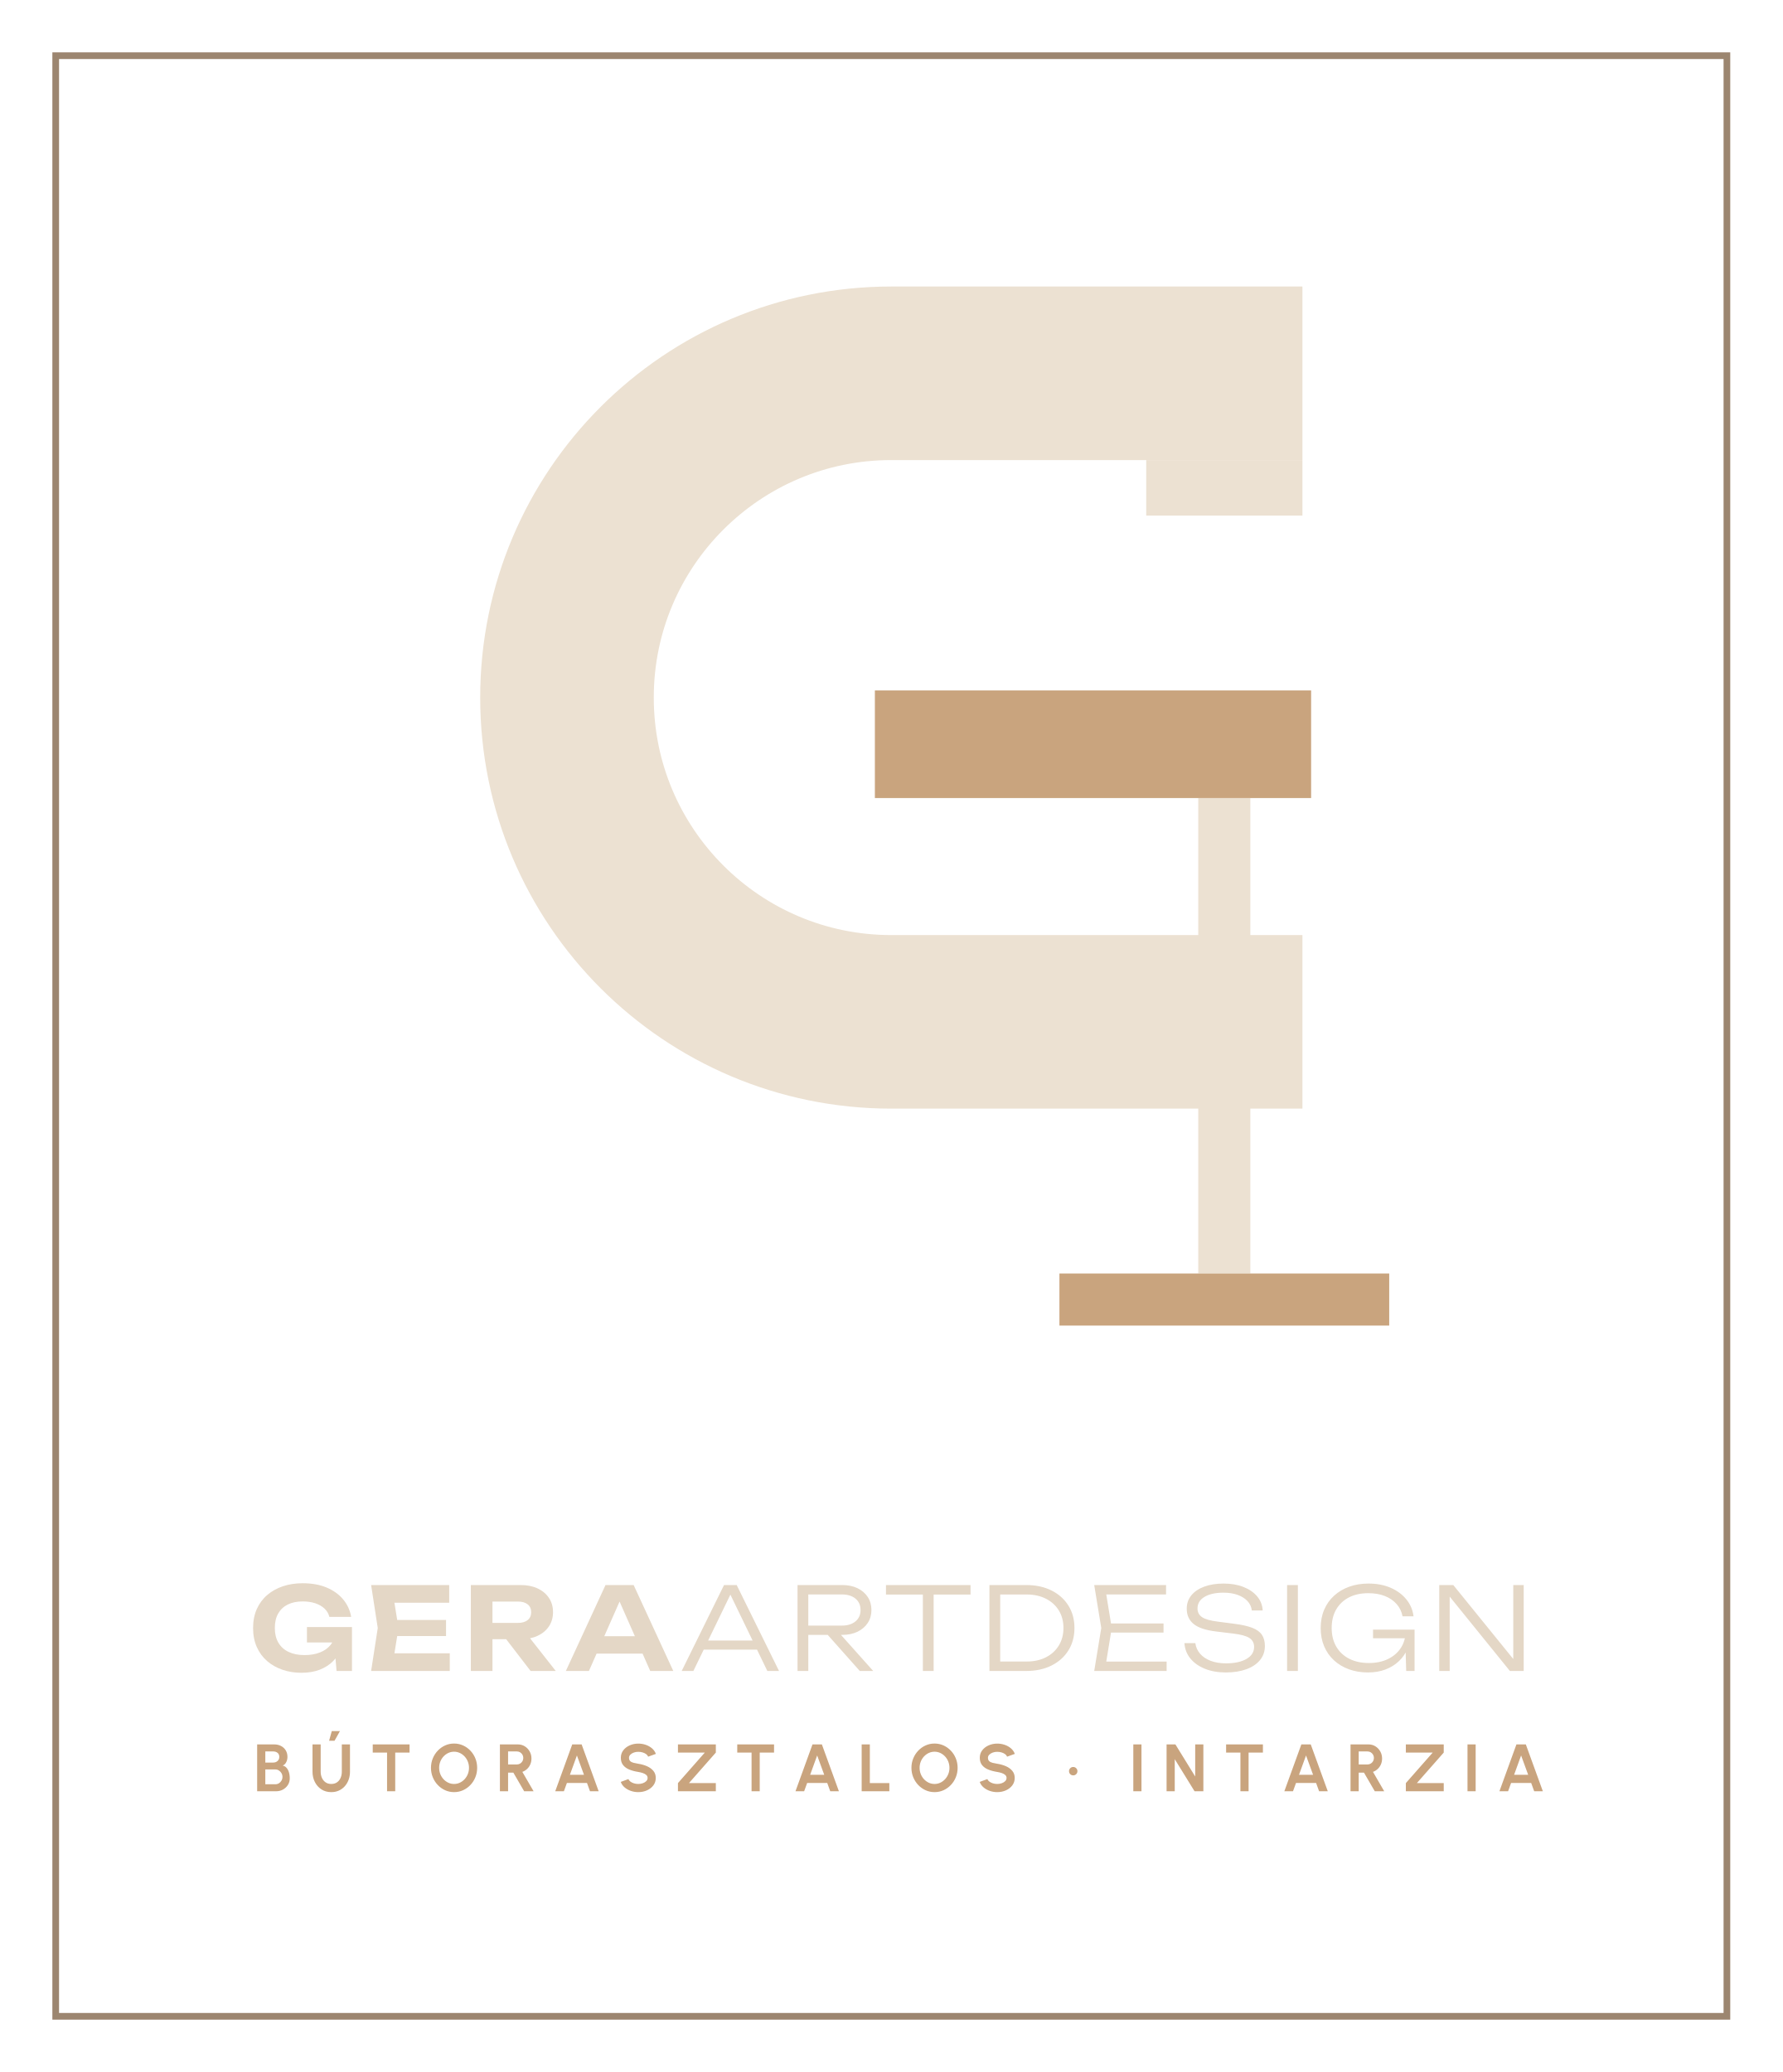
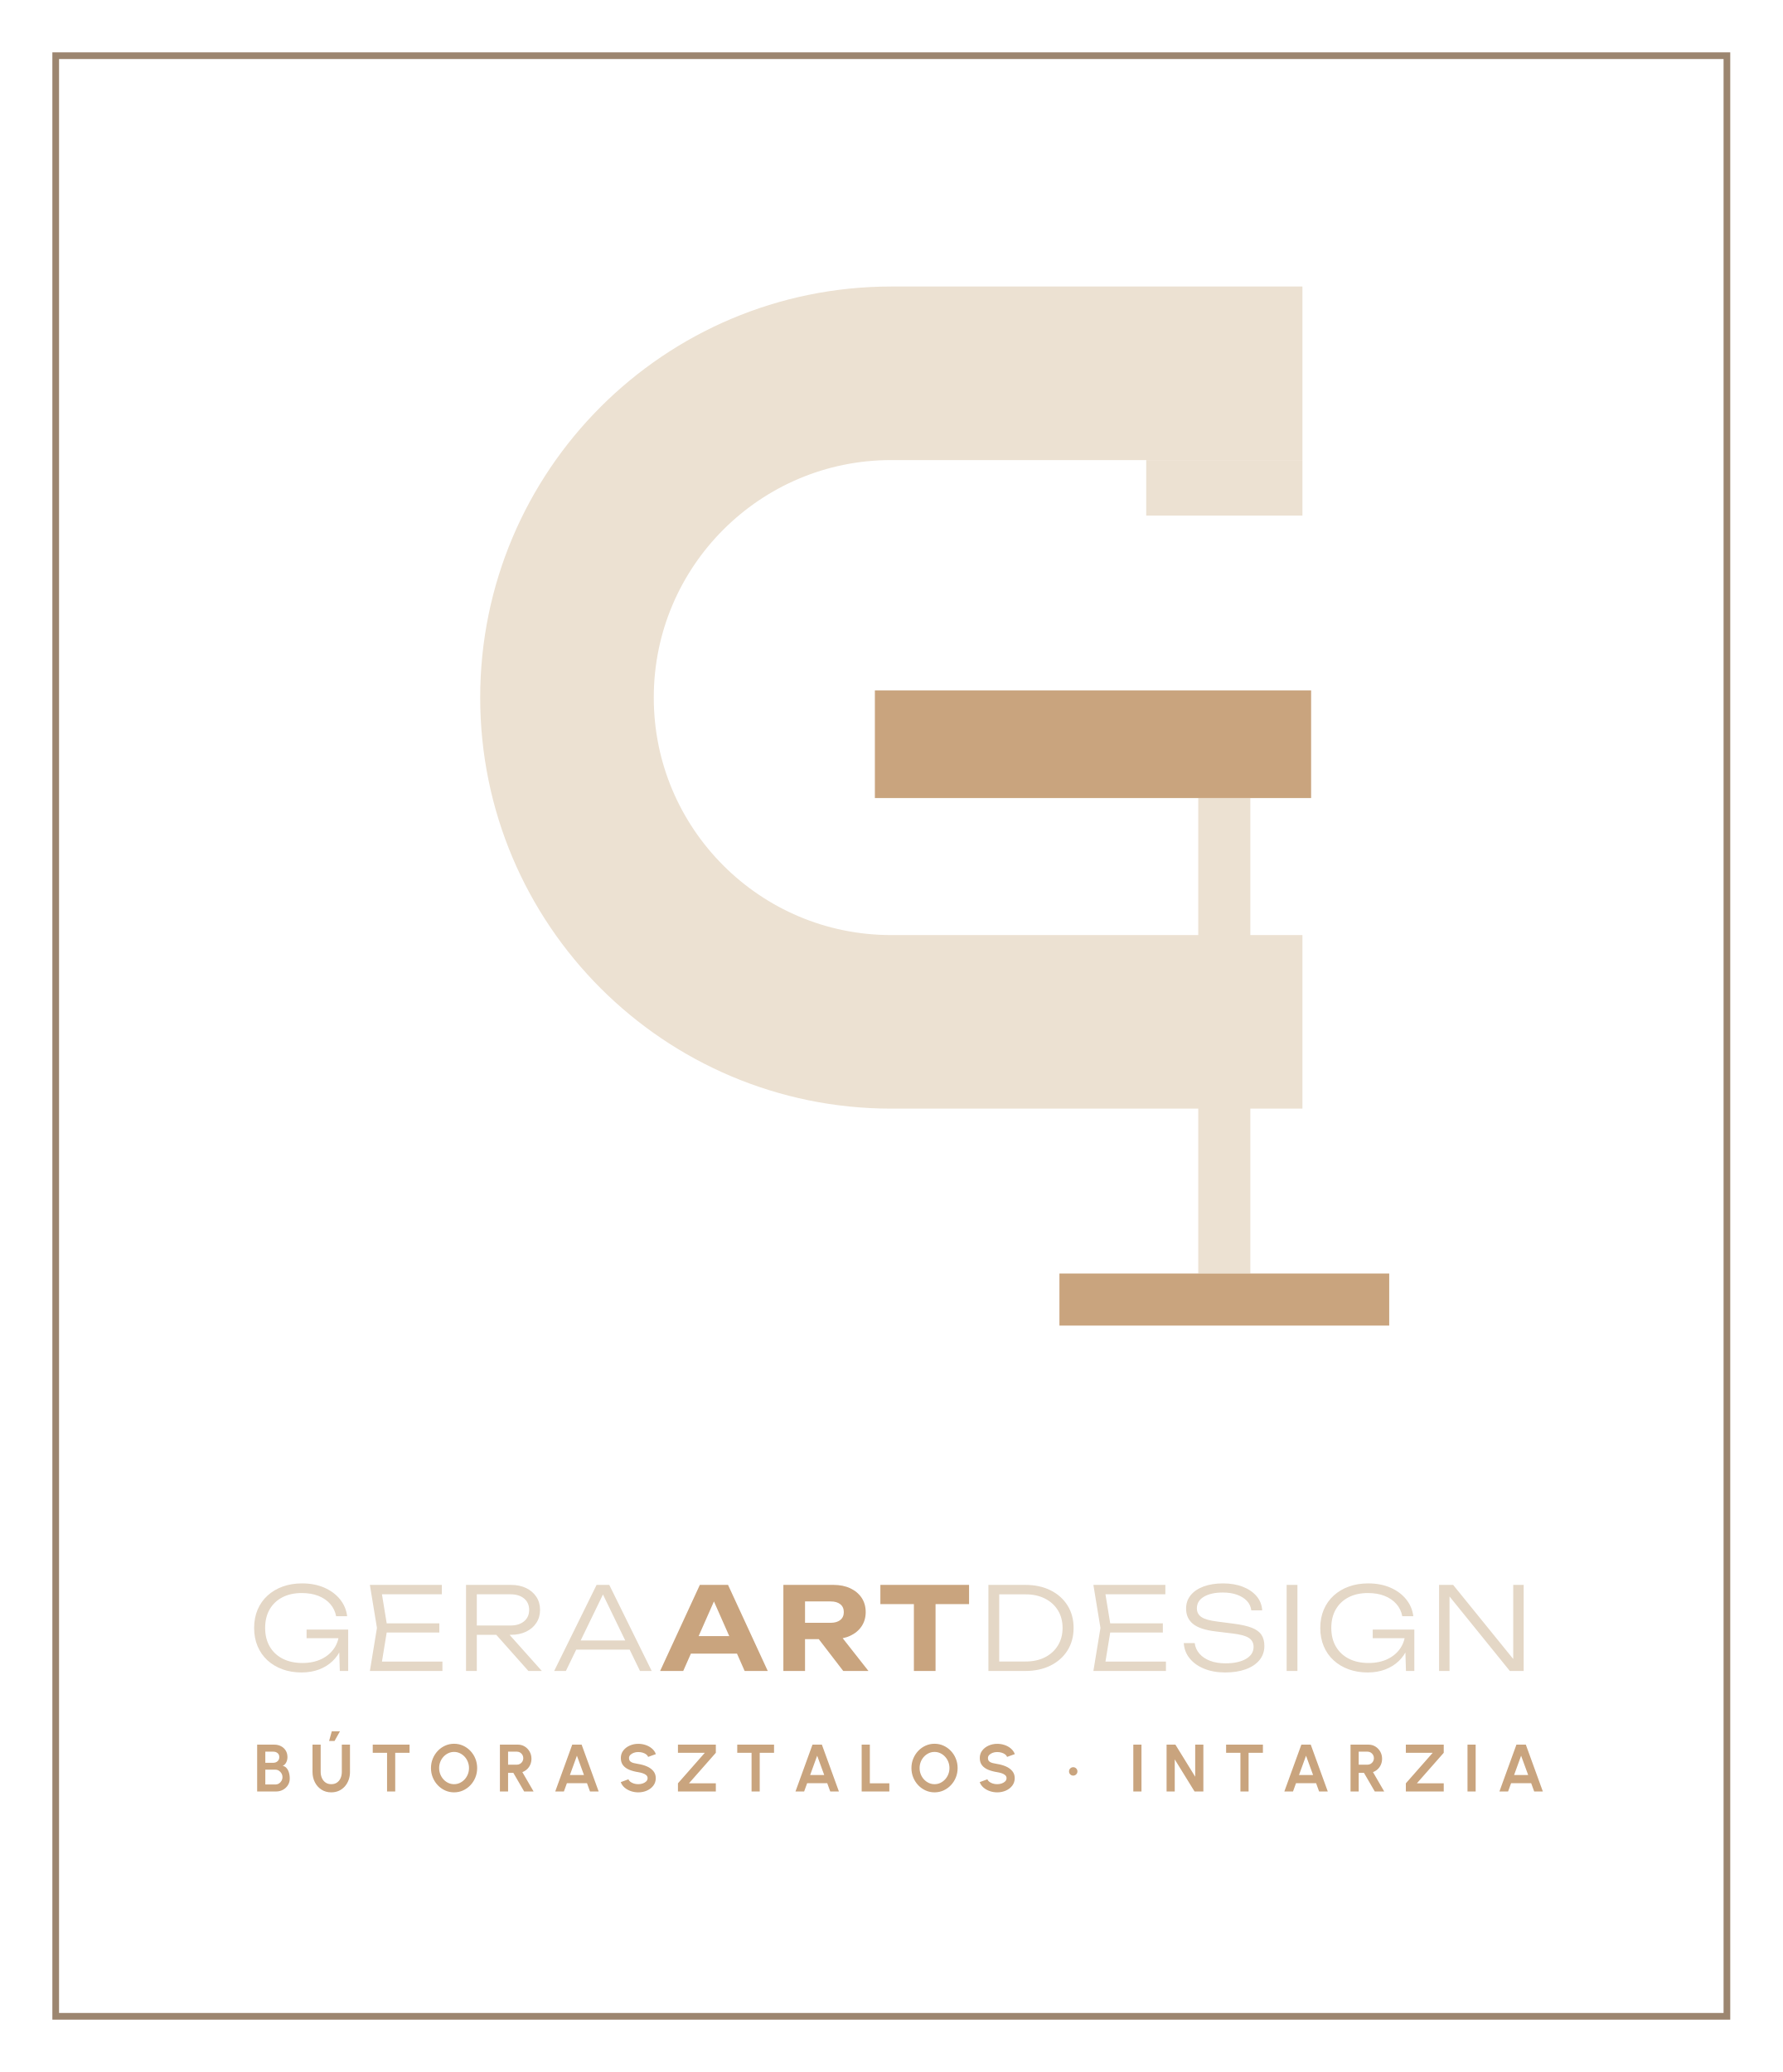
<svg xmlns="http://www.w3.org/2000/svg" viewBox="0 0 320 372" width="320" height="372">
  <rect x="10" y="10" width="300" height="352" fill="none" stroke="#9C8670" stroke-width="1.2" />
  <path d="M233.8 67.02H160A58.22 58.22 0 0 0 160 183.46H233.8" fill="none" stroke="#ECE1D2" stroke-width="31.16" />
  <rect x="205.76" y="82.6" width="28.04" height="9.97" fill="#ECE1D2" />
  <rect x="215.1" y="143.28" width="9.35" height="85.36" fill="#ECE1D2" />
  <rect x="157.05" y="123.96" width="78.31" height="19.32" fill="#C9A47E" />
  <rect x="190.18" y="228.64" width="59.2" height="9.35" fill="#C9A47E" />
-   <path d="M61.837 293.314Q61.789 294.716 61.277 295.981Q60.765 297.246 59.801 298.227Q58.837 299.207 57.415 299.766Q55.992 300.325 54.108 300.325Q52.296 300.325 50.719 299.788Q49.142 299.251 47.952 298.222Q46.762 297.193 46.097 295.698Q45.431 294.203 45.431 292.287Q45.431 290.371 46.102 288.877Q46.774 287.382 47.983 286.353Q49.192 285.323 50.804 284.786Q52.415 284.25 54.317 284.25Q56.821 284.25 58.655 285.03Q60.49 285.811 61.612 287.166Q62.735 288.521 63.037 290.286H59.124Q58.916 289.427 58.258 288.806Q57.6 288.184 56.604 287.849Q55.607 287.515 54.324 287.515Q52.792 287.515 51.673 288.063Q50.555 288.611 49.945 289.671Q49.335 290.731 49.335 292.287Q49.335 293.852 49.984 294.942Q50.633 296.033 51.831 296.591Q53.028 297.149 54.659 297.149Q56.238 297.149 57.438 296.676Q58.638 296.202 59.35 295.315Q60.062 294.427 60.161 293.189ZM55.101 294.884V292.114H63.183V300.0H60.418L59.885 293.826L60.652 294.884ZM80.069 290.841V293.733H68.912V290.841ZM71.535 292.287 70.509 298.659 68.89 296.822H80.74V300.0H66.622L67.81 292.287L66.622 284.574H80.637V287.752H68.89L70.509 285.915ZM87.21 291.369H92.993Q94.091 291.369 94.721 290.863Q95.351 290.357 95.351 289.454Q95.351 288.54 94.721 288.04Q94.091 287.539 92.993 287.539H86.662L88.403 285.629V300.0H84.522V284.574H93.498Q95.225 284.574 96.523 285.188Q97.821 285.802 98.547 286.892Q99.273 287.981 99.273 289.454Q99.273 290.886 98.547 291.98Q97.821 293.074 96.523 293.683Q95.225 294.293 93.498 294.293H87.21ZM89.699 292.781H94.09L99.765 300.0H95.248ZM105.811 296.888V293.758H116.468V296.888ZM113.746 284.574 120.863 300.0H116.723L110.627 286.195H111.815L105.719 300.0H101.578L108.696 284.574Z" fill="#E4D7C6" />
-   <path d="M125.601 296.174V294.539H136.461V296.174ZM132.244 284.574 139.844 300.0H137.746L130.599 285.233H131.627L124.47 300.0H122.372L129.972 284.574ZM144.513 291.855H151.125Q152.657 291.855 153.568 291.099Q154.478 290.344 154.478 289.058Q154.478 287.762 153.568 287.012Q152.657 286.261 151.125 286.261H144.235L145.099 285.243V300.0H143.166V284.574H151.197Q152.76 284.574 153.933 285.14Q155.105 285.706 155.768 286.713Q156.432 287.721 156.432 289.058Q156.432 290.374 155.768 291.382Q155.105 292.39 153.933 292.956Q152.76 293.521 151.197 293.521H144.513ZM147.927 292.781H150.302L156.75 300.0H154.344ZM165.666 285.51H167.6V300.0H165.666ZM159.044 284.574H174.222V286.282H159.044ZM184.218 284.574Q186.799 284.574 188.748 285.546Q190.697 286.518 191.787 288.256Q192.877 289.994 192.877 292.287Q192.877 294.58 191.787 296.318Q190.697 298.056 188.748 299.028Q186.799 300.0 184.218 300.0H177.616V284.574ZM179.549 299.486 178.326 298.303H184.311Q186.275 298.303 187.761 297.542Q189.247 296.781 190.075 295.424Q190.902 294.066 190.902 292.287Q190.902 290.488 190.075 289.14Q189.247 287.793 187.761 287.032Q186.275 286.271 184.311 286.271H178.326L179.549 285.089ZM208.868 291.465V293.11H198.348V291.465ZM199.572 292.287 198.389 299.537 197.371 298.313H209.423V300.0H196.425L197.69 292.287L196.425 284.574H209.321V286.261H197.371L198.389 285.048ZM212.622 295.002H214.576Q214.72 296.092 215.439 296.915Q216.159 297.738 217.347 298.185Q218.535 298.632 220.077 298.632Q222.391 298.632 223.759 297.84Q225.127 297.049 225.127 295.681Q225.127 294.632 224.278 294.077Q223.43 293.521 221.301 293.274L218.329 292.915Q215.501 292.575 214.267 291.562Q213.033 290.549 213.033 288.822Q213.033 287.433 213.861 286.42Q214.689 285.407 216.18 284.857Q217.671 284.307 219.656 284.307Q221.661 284.307 223.209 284.914Q224.756 285.521 225.672 286.605Q226.587 287.69 226.669 289.14H224.715Q224.602 288.163 223.939 287.454Q223.276 286.744 222.175 286.343Q221.075 285.942 219.615 285.942Q217.496 285.942 216.231 286.693Q214.966 287.444 214.966 288.77Q214.966 289.799 215.799 290.349Q216.632 290.899 218.627 291.146L221.558 291.526Q223.584 291.783 224.792 292.251Q226.001 292.719 226.53 293.511Q227.06 294.303 227.06 295.516Q227.06 296.977 226.186 298.046Q225.312 299.116 223.733 299.691Q222.155 300.267 220.046 300.267Q217.928 300.267 216.288 299.604Q214.648 298.941 213.681 297.753Q212.714 296.565 212.622 295.002ZM231.05 284.574H232.983V300.0H231.05ZM253.222 293.274Q253.211 294.745 252.666 296.015Q252.121 297.285 251.119 298.241Q250.116 299.198 248.712 299.733Q247.309 300.267 245.56 300.267Q243.709 300.267 242.156 299.702Q240.604 299.136 239.462 298.087Q238.321 297.038 237.698 295.568Q237.076 294.097 237.076 292.287Q237.076 290.477 237.704 289.007Q238.331 287.536 239.483 286.487Q240.634 285.438 242.203 284.873Q243.771 284.307 245.653 284.307Q247.915 284.307 249.658 285.073Q251.401 285.839 252.471 287.166Q253.54 288.493 253.746 290.189H251.772Q251.535 288.935 250.718 287.999Q249.9 287.063 248.609 286.549Q247.319 286.035 245.612 286.035Q243.617 286.035 242.146 286.796Q240.676 287.557 239.863 288.955Q239.051 290.354 239.051 292.287Q239.051 294.21 239.873 295.624Q240.696 297.038 242.198 297.804Q243.699 298.571 245.725 298.571Q247.699 298.571 249.17 297.851Q250.64 297.131 251.463 295.871Q252.286 294.611 252.317 292.987ZM246.476 294.128V292.585H253.931V300.0H252.43L252.234 293.46L252.779 294.128ZM272.606 299.033 271.65 299.095V284.574H273.522V300.0H271.043L259.289 285.479L260.235 285.418V300.0H258.363V284.574H260.883Z" fill="#E4D7C6" />
-   <path d="M46.163 321.596V313.185H49.227Q49.89 313.185 50.429 313.458Q50.968 313.731 51.285 314.238Q51.601 314.745 51.601 315.439Q51.601 315.745 51.51 316.057Q51.419 316.368 51.232 316.617Q51.045 316.866 50.751 316.985Q51.143 317.081 51.39 317.336Q51.637 317.591 51.774 317.928Q51.911 318.265 51.963 318.618Q52.015 318.97 52.015 319.274Q52.015 319.936 51.684 320.46Q51.353 320.985 50.797 321.291Q50.242 321.596 49.568 321.596ZM47.628 320.341H49.42Q49.776 320.341 50.067 320.166Q50.359 319.99 50.533 319.683Q50.707 319.377 50.707 318.987Q50.707 318.652 50.533 318.352Q50.359 318.053 50.067 317.866Q49.776 317.679 49.42 317.679H47.628ZM47.628 316.444H49.061Q49.503 316.444 49.82 316.167Q50.136 315.89 50.136 315.429Q50.136 314.943 49.82 314.696Q49.503 314.448 49.061 314.448H47.628ZM59.466 321.752Q58.457 321.752 57.699 321.259Q56.941 320.767 56.52 319.935Q56.099 319.103 56.099 318.087V313.185H57.565V318.087Q57.565 318.688 57.789 319.189Q58.012 319.689 58.438 319.988Q58.863 320.286 59.466 320.286Q60.08 320.286 60.502 319.988Q60.925 319.691 61.142 319.191Q61.36 318.69 61.36 318.087V313.185H62.826V318.087Q62.826 318.85 62.587 319.514Q62.348 320.178 61.903 320.683Q61.458 321.187 60.841 321.47Q60.223 321.752 59.466 321.752ZM59.079 312.525 59.559 310.794H61.025L60.057 312.525ZM73.518 313.185V314.651H70.947V321.596H69.481V314.651H66.912V313.185ZM81.51 321.752Q80.657 321.752 79.906 321.413Q79.155 321.073 78.585 320.472Q78.014 319.872 77.69 319.082Q77.365 318.292 77.365 317.391Q77.365 316.489 77.69 315.699Q78.014 314.91 78.585 314.309Q79.155 313.708 79.906 313.369Q80.657 313.029 81.51 313.029Q82.369 313.029 83.12 313.369Q83.871 313.708 84.442 314.309Q85.013 314.91 85.334 315.699Q85.655 316.489 85.655 317.391Q85.655 318.292 85.334 319.082Q85.013 319.872 84.442 320.472Q83.871 321.073 83.12 321.413Q82.369 321.752 81.51 321.752ZM81.51 320.286Q82.064 320.286 82.549 320.058Q83.033 319.829 83.403 319.43Q83.773 319.031 83.981 318.508Q84.19 317.984 84.19 317.391Q84.19 316.795 83.98 316.27Q83.771 315.745 83.401 315.348Q83.031 314.95 82.547 314.723Q82.062 314.495 81.51 314.495Q80.956 314.495 80.472 314.724Q79.987 314.952 79.617 315.351Q79.248 315.75 79.039 316.273Q78.831 316.797 78.831 317.391Q78.831 317.989 79.04 318.512Q79.25 319.036 79.62 319.434Q79.989 319.833 80.474 320.06Q80.958 320.286 81.51 320.286ZM89.74 321.596V313.185H92.965Q93.649 313.185 94.202 313.526Q94.754 313.868 95.078 314.443Q95.403 315.018 95.403 315.717Q95.403 316.285 95.197 316.764Q94.992 317.243 94.623 317.591Q94.253 317.939 93.769 318.117L95.785 321.596H94.093L92.151 318.25H91.206V321.596ZM91.206 316.784H92.799Q93.111 316.784 93.369 316.627Q93.627 316.471 93.782 316.206Q93.937 315.942 93.937 315.616Q93.937 315.29 93.782 315.026Q93.627 314.761 93.369 314.605Q93.111 314.448 92.799 314.448H91.206ZM102.724 313.185H104.41L107.466 321.596H105.911L105.37 320.106H101.767L101.226 321.596H99.671ZM102.304 318.64H104.831L103.563 315.171ZM114.581 321.752Q113.884 321.752 113.243 321.532Q112.602 321.312 112.121 320.9Q111.641 320.488 111.433 319.916L112.81 319.407Q112.895 319.651 113.153 319.85Q113.41 320.049 113.782 320.167Q114.154 320.286 114.581 320.286Q115.017 320.286 115.398 320.15Q115.78 320.015 116.016 319.773Q116.252 319.531 116.252 319.207Q116.252 318.877 116.006 318.662Q115.76 318.448 115.375 318.321Q114.991 318.195 114.581 318.13Q113.687 317.991 112.977 317.704Q112.268 317.416 111.858 316.904Q111.448 316.391 111.448 315.585Q111.448 314.819 111.884 314.247Q112.32 313.675 113.035 313.357Q113.75 313.04 114.581 313.04Q115.271 313.04 115.913 313.258Q116.555 313.476 117.039 313.889Q117.522 314.303 117.733 314.888L116.352 315.387Q116.266 315.141 116.009 314.944Q115.751 314.747 115.38 314.631Q115.009 314.515 114.581 314.515Q114.154 314.509 113.774 314.648Q113.394 314.787 113.154 315.029Q112.914 315.271 112.914 315.585Q112.914 315.985 113.139 316.19Q113.363 316.396 113.741 316.489Q114.118 316.583 114.581 316.658Q115.425 316.788 116.139 317.101Q116.853 317.414 117.286 317.934Q117.718 318.455 117.718 319.207Q117.718 319.971 117.284 320.544Q116.849 321.116 116.136 321.434Q115.423 321.752 114.581 321.752ZM121.7 321.596V320.13L126.522 314.651H121.7V313.185H128.5V314.651L123.678 320.13H128.5V321.596ZM138.951 313.185V314.651H136.38V321.596H134.914V314.651H132.345V313.185ZM145.852 313.185H147.537L150.593 321.596H149.038L148.497 320.106H144.894L144.353 321.596H142.798ZM145.431 318.64H147.958L146.691 315.171ZM154.68 321.596V313.185H156.146V320.13H159.646V321.596ZM167.759 321.752Q166.906 321.752 166.155 321.413Q165.404 321.073 164.833 320.472Q164.262 319.872 163.938 319.082Q163.613 318.292 163.613 317.391Q163.613 316.489 163.938 315.699Q164.262 314.91 164.833 314.309Q165.404 313.708 166.155 313.369Q166.906 313.029 167.759 313.029Q168.618 313.029 169.369 313.369Q170.119 313.708 170.69 314.309Q171.261 314.91 171.582 315.699Q171.904 316.489 171.904 317.391Q171.904 318.292 171.582 319.082Q171.261 319.872 170.69 320.472Q170.119 321.073 169.369 321.413Q168.618 321.752 167.759 321.752ZM167.759 320.286Q168.313 320.286 168.797 320.058Q169.282 319.829 169.651 319.43Q170.021 319.031 170.229 318.508Q170.438 317.984 170.438 317.391Q170.438 316.795 170.228 316.27Q170.019 315.745 169.649 315.348Q169.28 314.95 168.795 314.723Q168.311 314.495 167.759 314.495Q167.204 314.495 166.72 314.724Q166.235 314.952 165.866 315.351Q165.496 315.75 165.288 316.273Q165.079 316.797 165.079 317.391Q165.079 317.989 165.289 318.512Q165.498 319.036 165.868 319.434Q166.238 319.833 166.722 320.06Q167.206 320.286 167.759 320.286ZM179.016 321.752Q178.32 321.752 177.678 321.532Q177.037 321.312 176.557 320.9Q176.076 320.488 175.869 319.916L177.245 319.407Q177.33 319.651 177.588 319.85Q177.846 320.049 178.218 320.167Q178.59 320.286 179.016 320.286Q179.452 320.286 179.834 320.15Q180.215 320.015 180.451 319.773Q180.687 319.531 180.687 319.207Q180.687 318.877 180.441 318.662Q180.195 318.448 179.811 318.321Q179.426 318.195 179.016 318.13Q178.122 317.991 177.413 317.704Q176.704 317.416 176.293 316.904Q175.883 316.391 175.883 315.585Q175.883 314.819 176.319 314.247Q176.756 313.675 177.471 313.357Q178.186 313.04 179.016 313.04Q179.706 313.04 180.348 313.258Q180.991 313.476 181.474 313.889Q181.958 314.303 182.168 314.888L180.787 315.387Q180.702 315.141 180.444 314.944Q180.186 314.747 179.815 314.631Q179.444 314.515 179.016 314.515Q178.59 314.509 178.21 314.648Q177.829 314.787 177.589 315.029Q177.349 315.271 177.349 315.585Q177.349 315.985 177.574 316.19Q177.799 316.396 178.176 316.489Q178.554 316.583 179.016 316.658Q179.86 316.788 180.574 317.101Q181.289 317.414 181.721 317.934Q182.153 318.455 182.153 319.207Q182.153 319.971 181.719 320.544Q181.285 321.116 180.572 321.434Q179.858 321.752 179.016 321.752ZM192.654 318.745Q192.339 318.745 192.121 318.526Q191.902 318.307 191.902 317.989Q191.902 317.68 192.121 317.459Q192.339 317.237 192.654 317.237Q192.968 317.237 193.189 317.459Q193.41 317.68 193.41 317.989Q193.41 318.307 193.189 318.526Q192.968 318.745 192.654 318.745ZM203.443 321.596V313.185H204.908V321.596ZM209.414 321.596V313.185H210.999L214.552 318.947V313.185H216.018V321.596H214.435L210.88 315.834V321.596ZM226.707 313.185V314.651H224.136V321.596H222.67V314.651H220.101V313.185ZM233.608 313.185H235.294L238.35 321.596H236.794L236.253 320.106H232.651L232.109 321.596H230.554ZM233.187 318.64H235.714L234.447 315.171ZM242.437 321.596V313.185H245.661Q246.346 313.185 246.898 313.526Q247.45 313.868 247.775 314.443Q248.099 315.018 248.099 315.717Q248.099 316.285 247.893 316.764Q247.688 317.243 247.319 317.591Q246.95 317.939 246.466 318.117L248.481 321.596H246.789L244.847 318.25H243.902V321.596ZM243.902 316.784H245.495Q245.807 316.784 246.065 316.627Q246.323 316.471 246.478 316.206Q246.633 315.942 246.633 315.616Q246.633 315.29 246.478 315.026Q246.323 314.761 246.065 314.605Q245.807 314.448 245.495 314.448H243.902ZM252.367 321.596V320.13L257.189 314.651H252.367V313.185H259.167V314.651L254.345 320.13H259.167V321.596ZM263.433 321.596V313.185H264.898V321.596ZM272.217 313.185H273.903L276.959 321.596H275.404L274.863 320.106H271.26L270.719 321.596H269.164ZM271.797 318.64H274.324L273.056 315.171Z" fill="#C9A47E" />
+   <path d="M61.793 293.262Q61.783 294.735 61.237 296.008Q60.691 297.28 59.686 298.238Q58.682 299.196 57.275 299.732Q55.869 300.268 54.117 300.268Q52.263 300.268 50.707 299.701Q49.151 299.135 48.008 298.084Q46.864 297.033 46.241 295.559Q45.618 294.086 45.618 292.273Q45.618 290.46 46.246 288.986Q46.875 287.513 48.028 286.462Q49.182 285.411 50.754 284.844Q52.325 284.278 54.21 284.278Q56.477 284.278 58.223 285.045Q59.969 285.813 61.041 287.142Q62.112 288.471 62.319 290.171H60.34Q60.103 288.914 59.284 287.977Q58.465 287.039 57.172 286.524Q55.879 286.009 54.169 286.009Q52.17 286.009 50.697 286.771Q49.224 287.534 48.41 288.935Q47.596 290.336 47.596 292.273Q47.596 294.199 48.42 295.616Q49.244 297.033 50.748 297.8Q52.253 298.568 54.282 298.568Q56.26 298.568 57.734 297.847Q59.207 297.125 60.031 295.863Q60.855 294.601 60.886 292.973ZM55.034 294.117V292.572H62.504V300.0H61L60.804 293.447L61.35 294.117ZM78.865 291.449V293.097H68.325V291.449ZM69.551 292.273 68.366 299.536 67.346 298.31H79.421V300.0H66.398L67.666 292.273L66.398 284.546H79.318V286.235H67.346L68.366 285.02ZM85.005 291.84H91.63Q93.165 291.84 94.077 291.083Q94.989 290.326 94.989 289.038Q94.989 287.74 94.077 286.987Q93.165 286.235 91.63 286.235H84.727L85.593 285.215V300.0H83.656V284.546H91.702Q93.268 284.546 94.443 285.112Q95.617 285.679 96.282 286.689Q96.946 287.698 96.946 289.038Q96.946 290.357 96.282 291.366Q95.617 292.376 94.443 292.943Q93.268 293.509 91.702 293.509H85.005ZM88.426 292.767H90.806L97.266 300.0H94.855ZM102.716 296.167V294.529H113.596V296.167ZM109.372 284.546 116.986 300.0H114.884L107.723 285.205H108.754L101.583 300.0H99.481L107.095 284.546Z" fill="#E4D7C6" />
+   <path d="M122.741 296.882V293.746H133.418V296.882ZM130.69 284.546 137.821 300.0H133.673L127.566 286.169H128.756L122.648 300.0H118.5L125.631 284.546ZM143.318 291.353H149.111Q150.211 291.353 150.842 290.846Q151.473 290.339 151.473 289.434Q151.473 288.518 150.842 288.017Q150.211 287.516 149.111 287.516H142.768L144.513 285.602V300.0H140.624V284.546H149.618Q151.348 284.546 152.648 285.161Q153.948 285.776 154.675 286.867Q155.403 287.959 155.403 289.434Q155.403 290.869 154.675 291.965Q153.948 293.061 152.648 293.671Q151.348 294.282 149.618 294.282H143.318ZM145.811 292.767H150.21L155.896 300.0H151.37ZM164.054 286.266H167.943V300.0H164.054ZM158.037 284.546H173.959V287.993H158.037Z" fill="#C9A47E" />
+   <path d="M184.047 284.546Q186.633 284.546 188.585 285.519Q190.538 286.493 191.63 288.234Q192.722 289.975 192.722 292.273Q192.722 294.57 191.63 296.312Q190.538 298.053 188.585 299.026Q186.633 300.0 184.047 300.0H177.432V284.546ZM179.369 299.485 178.143 298.3H184.14Q186.107 298.3 187.596 297.538Q189.085 296.775 189.914 295.415Q190.744 294.055 190.744 292.273Q190.744 290.47 189.914 289.12Q189.085 287.77 187.596 287.008Q186.107 286.246 184.14 286.246H178.143L179.369 285.061ZM208.743 291.449V293.097H198.203V291.449ZM199.429 292.273 198.244 299.536 197.224 298.31H209.299V300.0H196.276L197.544 292.273L196.276 284.546H209.196V286.235H197.224L198.244 285.02ZM212.503 294.993H214.461Q214.605 296.085 215.326 296.909Q216.048 297.733 217.238 298.182Q218.428 298.63 219.973 298.63Q222.291 298.63 223.661 297.836Q225.032 297.043 225.032 295.673Q225.032 294.622 224.182 294.066Q223.332 293.509 221.199 293.262L218.222 292.901Q215.388 292.561 214.152 291.546Q212.916 290.532 212.916 288.801Q212.916 287.41 213.745 286.395Q214.574 285.38 216.068 284.829Q217.562 284.278 219.551 284.278Q221.56 284.278 223.11 284.886Q224.661 285.494 225.578 286.581Q226.495 287.667 226.577 289.12H224.62Q224.506 288.141 223.842 287.431Q223.177 286.72 222.075 286.318Q220.972 285.916 219.509 285.916Q217.387 285.916 216.12 286.668Q214.852 287.42 214.852 288.749Q214.852 289.78 215.687 290.331Q216.522 290.882 218.52 291.129L221.457 291.51Q223.486 291.768 224.697 292.237Q225.907 292.706 226.438 293.499Q226.969 294.292 226.969 295.508Q226.969 296.971 226.093 298.042Q225.217 299.114 223.636 299.691Q222.054 300.268 219.942 300.268Q217.82 300.268 216.176 299.603Q214.533 298.939 213.565 297.749Q212.596 296.559 212.503 294.993ZM230.966 284.546H232.903V300.0H230.966ZM253.179 293.262Q253.169 294.735 252.623 296.008Q252.077 297.28 251.072 298.238Q250.068 299.196 248.661 299.732Q247.255 300.268 245.504 300.268Q243.649 300.268 242.093 299.701Q240.538 299.135 239.394 298.084Q238.25 297.033 237.627 295.559Q237.004 294.086 237.004 292.273Q237.004 290.46 237.632 288.986Q238.261 287.513 239.415 286.462Q240.568 285.411 242.14 284.844Q243.711 284.278 245.596 284.278Q247.863 284.278 249.609 285.045Q251.356 285.813 252.427 287.142Q253.499 288.471 253.705 290.171H251.726Q251.489 288.914 250.67 287.977Q249.851 287.039 248.558 286.524Q247.265 286.009 245.555 286.009Q243.556 286.009 242.083 286.771Q240.61 287.534 239.796 288.935Q238.982 290.336 238.982 292.273Q238.982 294.199 239.806 295.616Q240.63 297.033 242.134 297.8Q243.639 298.568 245.668 298.568Q247.647 298.568 249.12 297.847Q250.593 297.125 251.417 295.863Q252.242 294.601 252.272 292.973ZM246.42 294.117V292.572H253.89V300.0H252.386L252.19 293.447L252.736 294.117ZM272.6 299.032 271.642 299.093V284.546H273.517V300.0H271.034L259.258 285.452L260.206 285.391V300.0H258.331V284.546H260.855Z" fill="#E4D7C6" />
+   <path d="M46.163 321.636V313.226H49.227Q49.89 313.226 50.429 313.498Q50.968 313.771 51.285 314.278Q51.601 314.785 51.601 315.479Q51.601 315.786 51.51 316.097Q51.419 316.408 51.232 316.658Q51.045 316.907 50.751 317.026Q51.143 317.122 51.39 317.377Q51.637 317.631 51.774 317.969Q51.911 318.306 51.963 318.658Q52.015 319.01 52.015 319.314Q52.015 319.976 51.684 320.501Q51.353 321.026 50.797 321.331Q50.242 321.636 49.568 321.636ZM47.628 320.381H49.42Q49.776 320.381 50.067 320.206Q50.359 320.03 50.533 319.724Q50.707 319.417 50.707 319.028Q50.707 318.692 50.533 318.393Q50.359 318.093 50.067 317.906Q49.776 317.72 49.42 317.72H47.628ZM47.628 316.485H49.061Q49.503 316.485 49.82 316.208Q50.136 315.93 50.136 315.469Q50.136 314.983 49.82 314.736Q49.503 314.488 49.061 314.488H47.628ZM59.466 321.792Q58.457 321.792 57.699 321.3Q56.941 320.807 56.52 319.975Q56.099 319.143 56.099 318.128V313.226H57.565V318.128Q57.565 318.729 57.789 319.229Q58.012 319.729 58.438 320.028Q58.863 320.326 59.466 320.326Q60.08 320.326 60.502 320.029Q60.925 319.731 61.142 319.231Q61.36 318.731 61.36 318.128V313.226H62.826V318.128Q62.826 318.891 62.587 319.554Q62.348 320.218 61.903 320.723Q61.458 321.228 60.841 321.51Q60.223 321.792 59.466 321.792ZM59.079 312.565 59.559 310.835H61.025L60.057 312.565ZM73.518 313.226V314.691H70.947V321.636H69.481V314.691H66.912V313.226ZM81.51 321.792Q80.657 321.792 79.906 321.453Q79.155 321.113 78.585 320.513Q78.014 319.912 77.69 319.122Q77.365 318.332 77.365 317.431Q77.365 316.53 77.69 315.74Q78.014 314.95 78.585 314.349Q79.155 313.748 79.906 313.409Q80.657 313.069 81.51 313.069Q82.369 313.069 83.12 313.409Q83.871 313.748 84.442 314.349Q85.013 314.95 85.334 315.74Q85.655 316.53 85.655 317.431Q85.655 318.332 85.334 319.122Q85.013 319.912 84.442 320.513Q83.871 321.113 83.12 321.453Q82.369 321.792 81.51 321.792ZM81.51 320.326Q82.064 320.326 82.549 320.098Q83.033 319.869 83.403 319.47Q83.773 319.072 83.981 318.548Q84.19 318.025 84.19 317.431Q84.19 316.835 83.98 316.31Q83.771 315.786 83.401 315.388Q83.031 314.99 82.547 314.763Q82.062 314.535 81.51 314.535Q80.956 314.535 80.472 314.764Q79.987 314.992 79.617 315.391Q79.248 315.79 79.039 316.313Q78.831 316.837 78.831 317.431Q78.831 318.029 79.04 318.552Q79.25 319.076 79.62 319.475Q79.989 319.873 80.474 320.1Q80.958 320.326 81.51 320.326ZM89.74 321.636V313.226H92.965Q93.649 313.226 94.202 313.567Q94.754 313.908 95.078 314.483Q95.403 315.058 95.403 315.757Q95.403 316.325 95.197 316.804Q94.992 317.283 94.623 317.631Q94.253 317.979 93.769 318.158L95.785 321.636H94.093L92.151 318.29H91.206V321.636ZM91.206 316.824H92.799Q93.111 316.824 93.369 316.668Q93.627 316.511 93.782 316.247Q93.937 315.982 93.937 315.656Q93.937 315.33 93.782 315.066Q93.627 314.802 93.369 314.645Q93.111 314.488 92.799 314.488H91.206ZM102.724 313.226H104.41L107.466 321.636H105.911L105.37 320.146H101.767L101.226 321.636H99.671ZM102.304 318.68H104.831L103.563 315.212ZM114.581 321.792Q113.884 321.792 113.243 321.572Q112.602 321.352 112.121 320.94Q111.641 320.528 111.433 319.956L112.81 319.447Q112.895 319.691 113.153 319.89Q113.41 320.089 113.782 320.208Q114.154 320.326 114.581 320.326Q115.017 320.326 115.398 320.191Q115.78 320.055 116.016 319.813Q116.252 319.571 116.252 319.247Q116.252 318.917 116.006 318.702Q115.76 318.488 115.375 318.361Q114.991 318.235 114.581 318.17Q113.687 318.032 112.977 317.744Q112.268 317.456 111.858 316.944Q111.448 316.431 111.448 315.625Q111.448 314.859 111.884 314.287Q112.32 313.716 113.035 313.398Q113.75 313.08 114.581 313.08Q115.271 313.08 115.913 313.298Q116.555 313.516 117.039 313.93Q117.522 314.344 117.733 314.928L116.352 315.427Q116.266 315.181 116.009 314.984Q115.751 314.787 115.38 314.672Q115.009 314.556 114.581 314.556Q114.154 314.55 113.774 314.688Q113.394 314.827 113.154 315.069Q112.914 315.311 112.914 315.625Q112.914 316.025 113.139 316.231Q113.363 316.436 113.741 316.529Q114.118 316.623 114.581 316.698Q115.425 316.828 116.139 317.141Q116.853 317.454 117.286 317.975Q117.718 318.495 117.718 319.247Q117.718 320.011 117.284 320.584Q116.849 321.157 116.136 321.474Q115.423 321.792 114.581 321.792ZM121.7 321.636V320.17L126.522 314.691H121.7V313.226H128.5V314.691L123.678 320.17H128.5V321.636ZM138.951 313.226V314.691H136.38V321.636H134.914V314.691H132.345V313.226ZM145.852 313.226H147.537L150.593 321.636H149.038L148.497 320.146H144.894L144.353 321.636H142.798ZM145.431 318.68H147.958L146.691 315.212ZM154.68 321.636V313.226H156.146V320.17H159.646V321.636ZM167.759 321.792Q166.906 321.792 166.155 321.453Q165.404 321.113 164.833 320.513Q164.262 319.912 163.938 319.122Q163.613 318.332 163.613 317.431Q163.613 316.53 163.938 315.74Q164.262 314.95 164.833 314.349Q165.404 313.748 166.155 313.409Q166.906 313.069 167.759 313.069Q168.618 313.069 169.369 313.409Q170.119 313.748 170.69 314.349Q171.261 314.95 171.582 315.74Q171.904 316.53 171.904 317.431Q171.904 318.332 171.582 319.122Q171.261 319.912 170.69 320.513Q170.119 321.113 169.369 321.453Q168.618 321.792 167.759 321.792ZM167.759 320.326Q168.313 320.326 168.797 320.098Q169.282 319.869 169.651 319.47Q170.021 319.072 170.229 318.548Q170.438 318.025 170.438 317.431Q170.438 316.835 170.228 316.31Q170.019 315.786 169.649 315.388Q169.28 314.99 168.795 314.763Q168.311 314.535 167.759 314.535Q167.204 314.535 166.72 314.764Q166.235 314.992 165.866 315.391Q165.496 315.79 165.288 316.313Q165.079 316.837 165.079 317.431Q165.079 318.029 165.289 318.552Q165.498 319.076 165.868 319.475Q166.238 319.873 166.722 320.1Q167.206 320.326 167.759 320.326ZM179.016 321.792Q178.32 321.792 177.678 321.572Q177.037 321.352 176.557 320.94Q176.076 320.528 175.869 319.956L177.245 319.447Q177.33 319.691 177.588 319.89Q177.846 320.089 178.218 320.208Q178.59 320.326 179.016 320.326Q179.452 320.326 179.834 320.191Q180.215 320.055 180.451 319.813Q180.687 319.571 180.687 319.247Q180.687 318.917 180.441 318.702Q180.195 318.488 179.811 318.361Q179.426 318.235 179.016 318.17Q178.122 318.032 177.413 317.744Q176.704 317.456 176.293 316.944Q175.883 316.431 175.883 315.625Q175.883 314.859 176.319 314.287Q176.756 313.716 177.471 313.398Q178.186 313.08 179.016 313.08Q179.706 313.08 180.348 313.298Q180.991 313.516 181.474 313.93Q181.958 314.344 182.168 314.928L180.787 315.427Q180.702 315.181 180.444 314.984Q180.186 314.787 179.815 314.672Q179.444 314.556 179.016 314.556Q178.59 314.55 178.21 314.688Q177.829 314.827 177.589 315.069Q177.349 315.311 177.349 315.625Q177.349 316.025 177.574 316.231Q177.799 316.436 178.176 316.529Q178.554 316.623 179.016 316.698Q179.86 316.828 180.574 317.141Q181.289 317.454 181.721 317.975Q182.153 318.495 182.153 319.247Q182.153 320.011 181.719 320.584Q181.285 321.157 180.572 321.474Q179.858 321.792 179.016 321.792ZM192.654 318.786Q192.339 318.786 192.121 318.566Q191.902 318.347 191.902 318.029Q191.902 317.72 192.121 317.499Q192.339 317.278 192.654 317.278Q192.968 317.278 193.189 317.499Q193.41 317.72 193.41 318.029Q193.41 318.347 193.189 318.566Q192.968 318.786 192.654 318.786ZM203.443 321.636V313.226H204.908V321.636ZM209.414 321.636V313.226H210.999L214.552 318.988V313.226H216.018V321.636H214.435L210.88 315.874V321.636ZM226.707 313.226V314.691H224.136V321.636H222.67V314.691H220.101V313.226ZM233.608 313.226H235.294L238.35 321.636H236.794L236.253 320.146H232.651L232.109 321.636H230.554ZM233.187 318.68H235.714L234.447 315.212ZM242.437 321.636V313.226H245.661Q246.346 313.226 246.898 313.567Q247.45 313.908 247.775 314.483Q248.099 315.058 248.099 315.757Q248.099 316.325 247.893 316.804Q247.688 317.283 247.319 317.631Q246.95 317.979 246.466 318.158L248.481 321.636H246.789L244.847 318.29H243.902V321.636ZM243.902 316.824H245.495Q245.807 316.824 246.065 316.668Q246.323 316.511 246.478 316.247Q246.633 315.982 246.633 315.656Q246.633 315.33 246.478 315.066Q246.323 314.802 246.065 314.645Q245.807 314.488 245.495 314.488H243.902ZM252.367 321.636V320.17L257.189 314.691H252.367V313.226H259.167V314.691L254.345 320.17H259.167V321.636ZM263.433 321.636V313.226H264.898V321.636ZM272.217 313.226H273.903L276.959 321.636H275.404L274.863 320.146H271.26L270.719 321.636H269.164ZM271.797 318.68H274.324L273.056 315.212Z" fill="#C9A47E" />
</svg>
